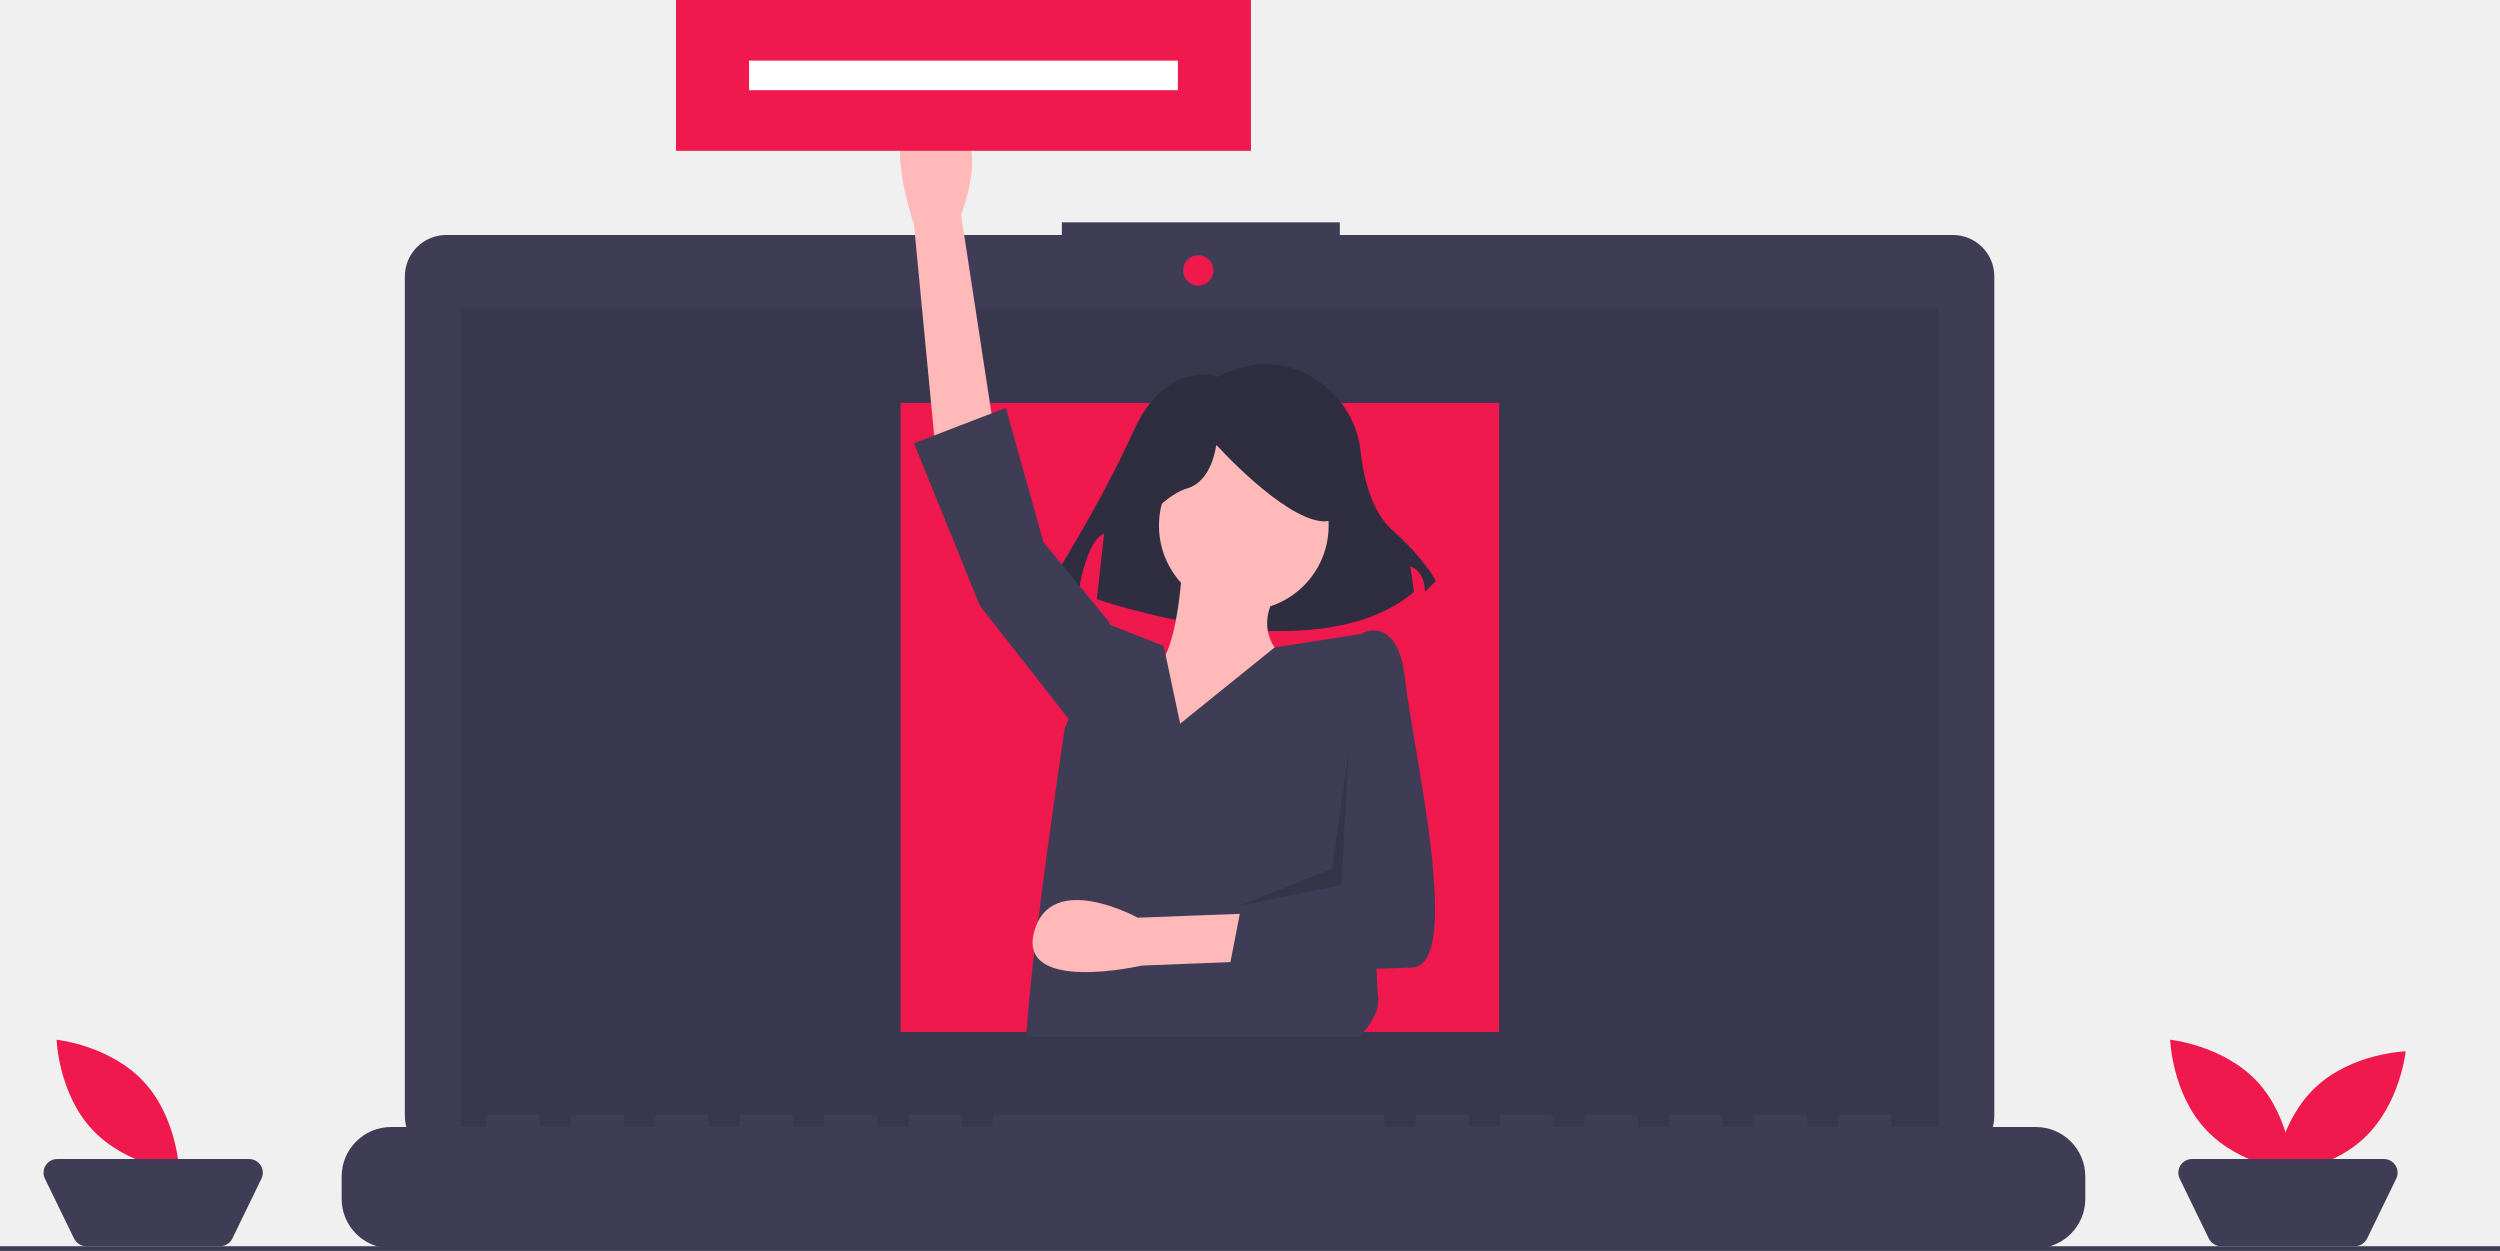
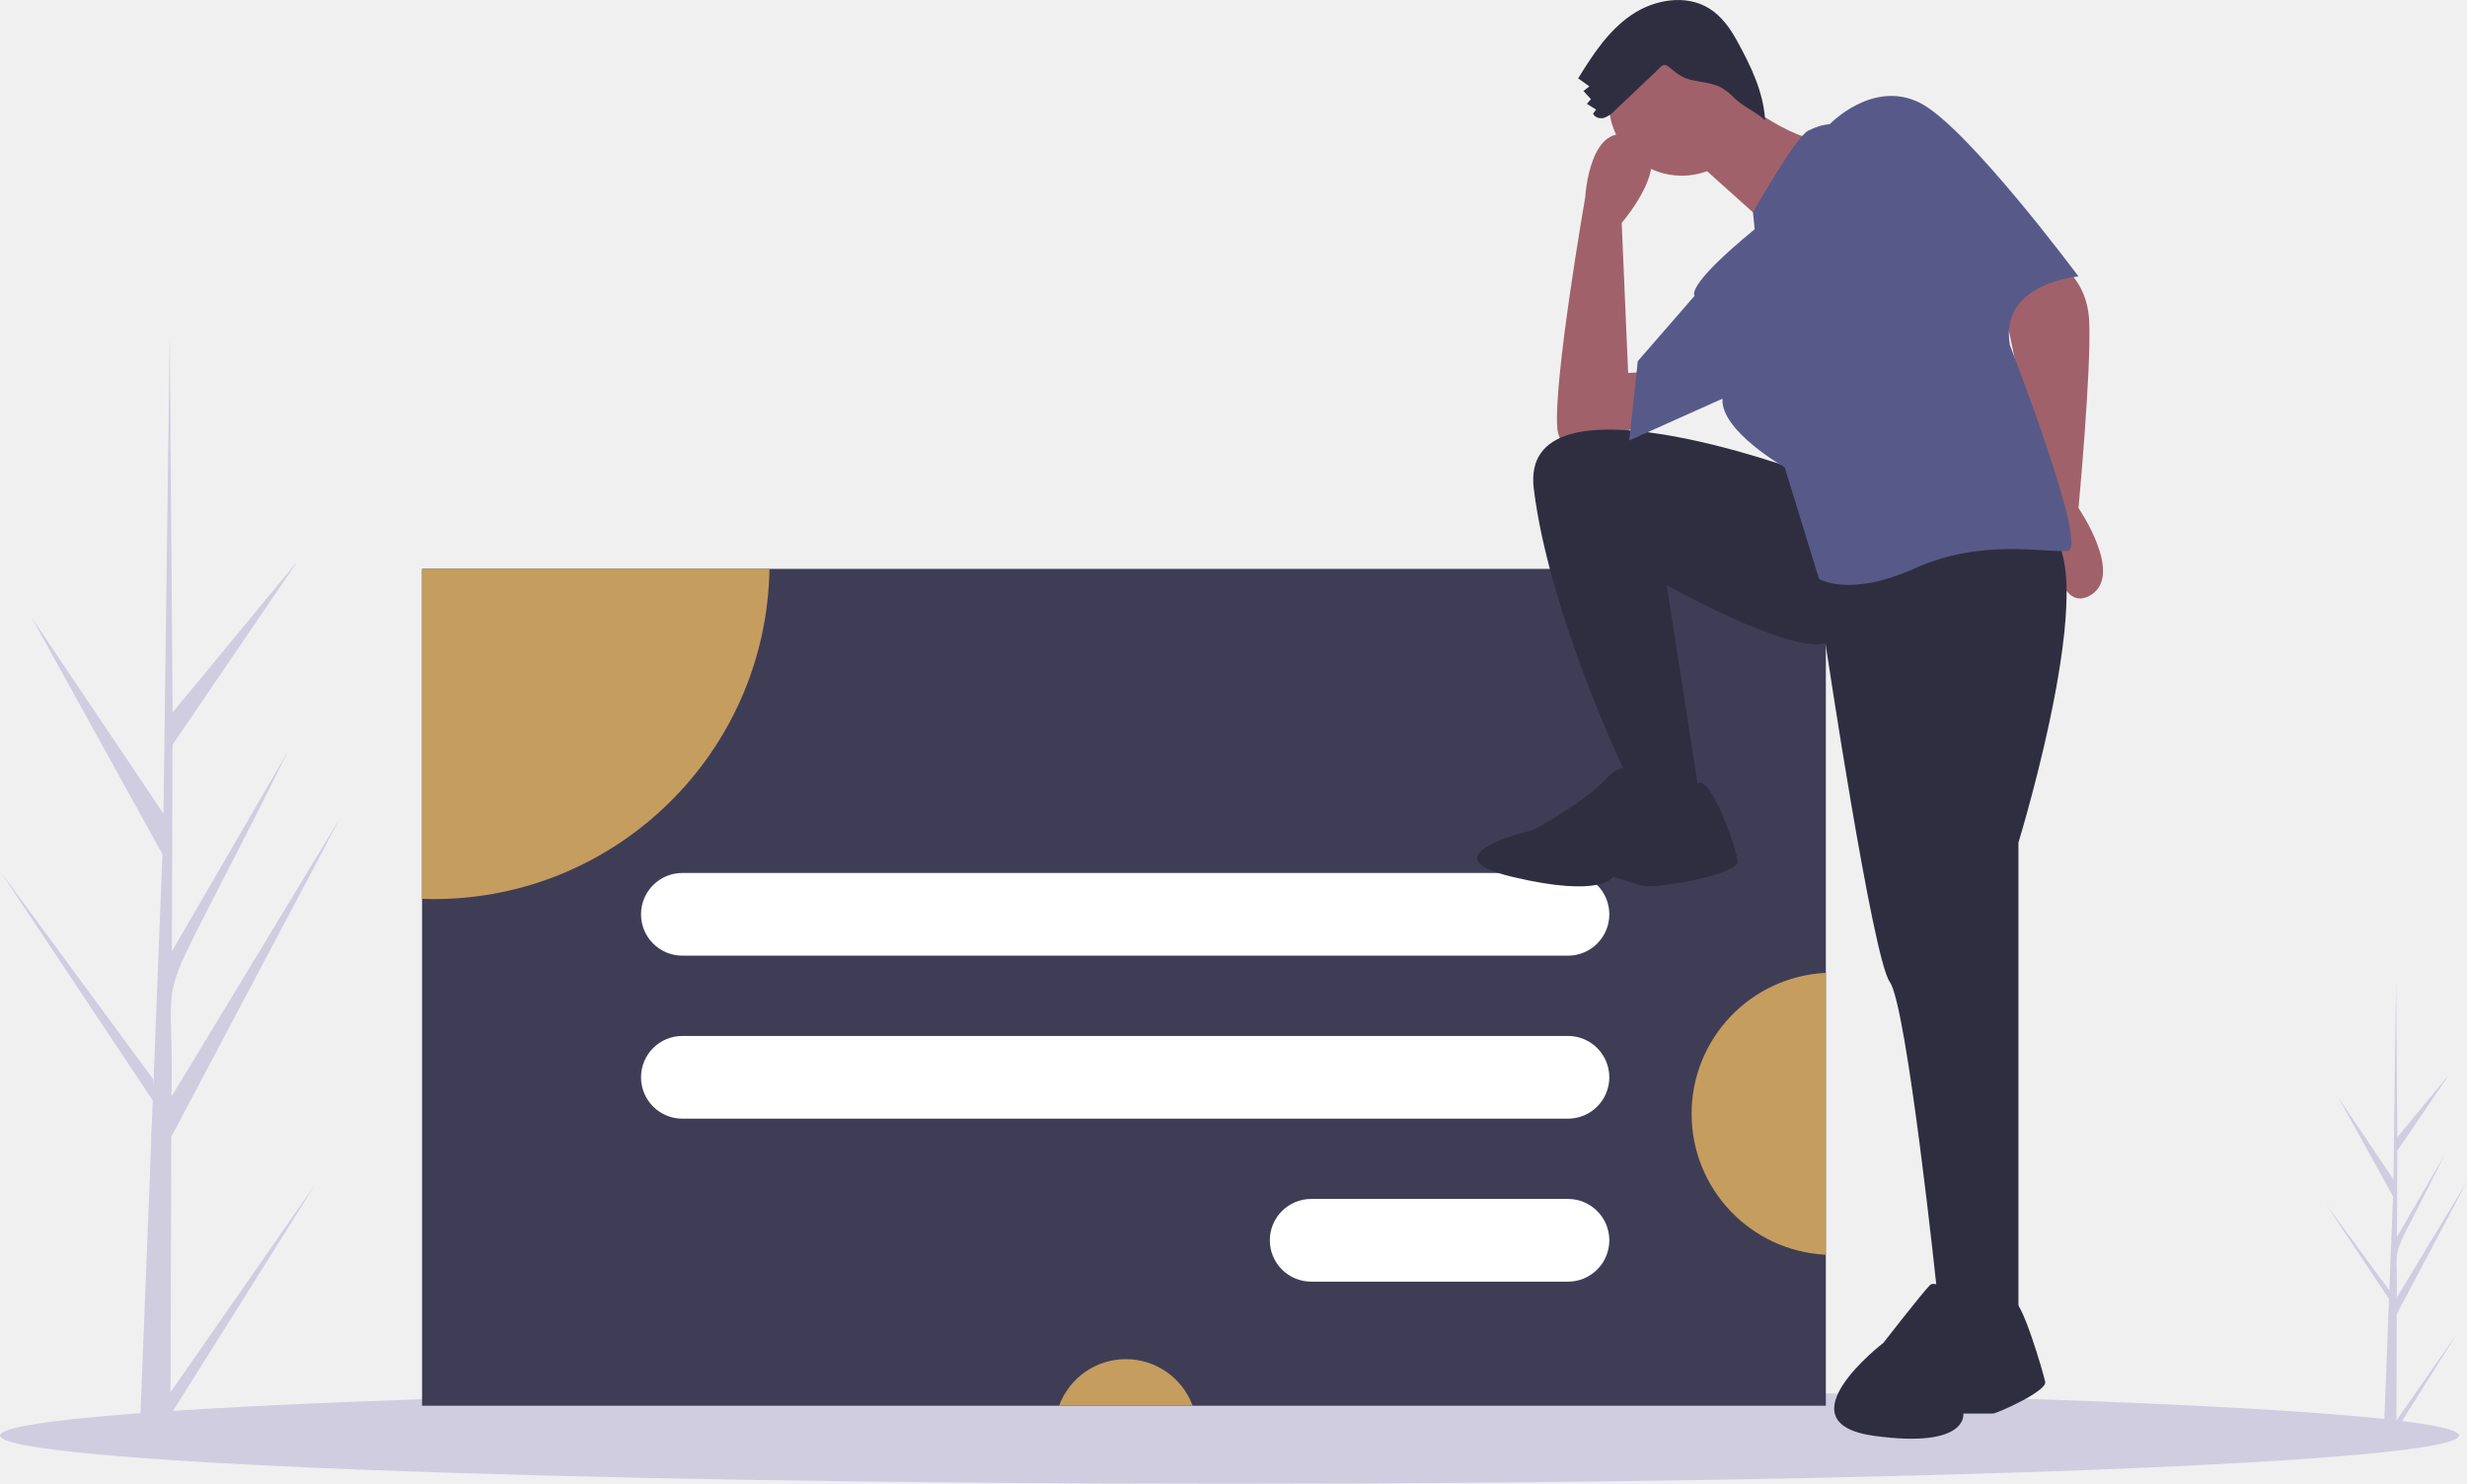
- <svg xmlns="http://www.w3.org/2000/svg" id="b665ac0c-e2fc-4bb5-9b25-39c3bd142587" data-name="Layer 1" width="1061" height="530.892" viewBox="0 0 1061 530.892">
-   <path d="M898.293,284.281H638.123v-5.362h-117.971v5.362H258.91a17.599,17.599,0,0,0-17.599,17.599V658.131A17.599,17.599,0,0,0,258.91,675.73H898.293a17.599,17.599,0,0,0,17.599-17.599V301.879A17.599,17.599,0,0,0,898.293,284.281Z" transform="translate(-69.5 -184.5538)" fill="#3f3d56" />
-   <rect x="195.406" y="130.828" width="627.391" height="353.913" opacity="0.1" />
-   <circle cx="508.565" cy="114.742" r="6.435" fill="#ef194d" />
-   <path d="M933.507,662.86H872.278v-4.412a.875.875,0,0,0-.875-.875h-20.993a.875.875,0,0,0-.875.875v4.412H836.415v-4.412a.875.875,0,0,0-.875-.875H814.547a.875.875,0,0,0-.875.875v4.412H800.552v-4.412a.875.875,0,0,0-.875-.875H778.684a.875.875,0,0,0-.875.875v4.412H764.689v-4.412a.875.875,0,0,0-.875-.875H742.822a.875.875,0,0,0-.875.875v4.412H728.826v-4.412a.875.875,0,0,0-.875-.875H706.959a.875.875,0,0,0-.875.875v4.412H692.963v-4.412a.875.875,0,0,0-.875-.875H671.096a.875.875,0,0,0-.875.875v4.412H657.1v-4.412a.875.875,0,0,0-.875-.875H491.781a.875.875,0,0,0-.875.875v4.412H477.786v-4.412a.875.875,0,0,0-.875-.875H455.918a.875.875,0,0,0-.875.875v4.412H441.923v-4.412a.875.875,0,0,0-.875-.875h-20.993a.875.875,0,0,0-.875.875v4.412H406.06v-4.412a.875.875,0,0,0-.875-.875H384.193a.875.875,0,0,0-.875.875v4.412H370.197v-4.412a.875.875,0,0,0-.875-.875H348.33a.875.875,0,0,0-.875.875v4.412H334.335v-4.412a.875.875,0,0,0-.875-.875H312.467a.875.875,0,0,0-.875.875v4.412H298.472v-4.412a.875.875,0,0,0-.875-.875H276.604a.875.875,0,0,0-.875.875v4.412h-40.236A20.993,20.993,0,0,0,214.5,683.853v9.492a20.993,20.993,0,0,0,20.993,20.993H933.507A20.993,20.993,0,0,0,954.5,693.346v-9.492A20.993,20.993,0,0,0,933.507,662.86Z" transform="translate(-69.5 -184.5538)" fill="#3f3d56" />
-   <rect x="382.209" y="171" width="254" height="267" fill="#ef194d" />
-   <path d="M586.05,344.47s-21.658-7.735-35.581,23.205-35.581,64.975-35.581,64.975l12.376,3.094s3.094-21.658,10.829-24.752l-3.094,27.846s92.821,32.487,134.591-3.094l-1.547-10.829s6.188,1.547,6.188,10.829l4.641-4.641s-4.641-9.282-18.564-21.658c-9.139-8.123-12.279-23.577-13.358-33.24a40.224,40.224,0,0,0-9.261-21.905C628.436,343.577,611.576,332.179,586.05,344.47Z" transform="translate(-69.5 -184.5538)" fill="#2f2e41" />
-   <path d="M466.371,373.661l-9-94s-18-51,9-47,11,43,11,43l15,98Z" transform="translate(-69.5 -184.5538)" fill="#ffb9b9" />
-   <circle cx="527.871" cy="223.107" r="36" fill="#ffb9b9" />
-   <path d="M571.371,423.661s-2,41-12,44-38,36-25,46,88,3,88,3l-7-52s-16-11-3-30Z" transform="translate(-69.5 -184.5538)" fill="#ffb9b9" />
-   <path d="M646.439,624.554H505.039c.51-9.05,1.79-21.83,3.43-35.88.5-4.26,1.03-8.65,1.58-13.08,4.85-39.05,11.32-81.93,11.32-81.93l1.7-3.93,17.3-40.07.18.07,22.82,8.93.81,3.84,6.19,29.16,40.05-32.33,36.95-5.78,2.5-.39,4.5,42.5s-.2,9.5-.41,23.03c-.24,15.55-.5,36.43-.48,54.32.01,8.55.08,16.42.25,22.7.14,5.29.35,9.46.64,11.95C655.039,613.334,651.479,619.224,646.439,624.554Z" transform="translate(-69.5 -184.5538)" fill="#3f3d56" />
-   <polygon points="471.871 270.107 470.871 264.107 442.871 230.107 426.871 173.107 387.871 188.107 415.871 257.107 455.871 308.107 471.871 270.107" fill="#3f3d56" />
-   <path d="M550.077,411.966s12.376-17.017,23.205-20.111,12.376-18.564,12.376-18.564,27.846,30.94,44.864,32.487,1.547-37.129,1.547-37.129l-30.94-7.735-29.393,3.094L548.53,379.479Z" transform="translate(-69.5 -184.5538)" fill="#2f2e41" />
-   <path d="M649.709,590.554l-95.672,3.795s-52.72,12.068-45.667-14.3,43.974-6.026,43.974-6.026l99.071-3.729Z" transform="translate(-69.5 -184.5538)" fill="#ffb9b9" />
-   <path d="M638.871,460.161l9-7s15-8,18,20,25,121,3,122-78,2-78,2l6-31,46-3Z" transform="translate(-69.5 -184.5538)" fill="#3f3d56" />
-   <polygon points="572.371 318.607 569.371 375.607 525.371 384.607 565.371 368.607 572.371 318.607" opacity="0.15" />
-   <rect x="286.9" width="244" height="64" fill="#ef194d" />
-   <rect y="528.892" width="1061" height="2" fill="#3f3d56" />
-   <path d="M1027.457,643.582c14.376,15.426,15.119,38.1,15.119,38.1s-22.565-2.338-36.941-17.764-15.119-38.1-15.119-38.1S1013.081,628.156,1027.457,643.582Z" transform="translate(-69.5 -184.5538)" fill="#ef194d" />
-   <path d="M1072.714,667.661c-15.426,14.376-38.1,15.119-38.1,15.119s2.338-22.565,17.764-36.941,38.1-15.119,38.1-15.119S1088.141,653.285,1072.714,667.661Z" transform="translate(-69.5 -184.5538)" fill="#ef194d" />
-   <path d="M1068.88,713.446H1012.141a5.803,5.803,0,0,1-5.219-3.265l-12.353-25.393a5.803,5.803,0,0,1,5.219-8.342h81.446a5.803,5.803,0,0,1,5.219,8.342l-12.353,25.393A5.803,5.803,0,0,1,1068.88,713.446Z" transform="translate(-69.5 -184.5538)" fill="#3f3d56" />
-   <path d="M130.457,643.582c14.376,15.426,15.119,38.1,15.119,38.1s-22.565-2.338-36.941-17.764-15.119-38.1-15.119-38.1S116.081,628.156,130.457,643.582Z" transform="translate(-69.5 -184.5538)" fill="#ef194d" />
-   <path d="M162.88,713.446H106.141a5.803,5.803,0,0,1-5.219-3.265l-12.353-25.393a5.803,5.803,0,0,1,5.219-8.342h81.446a5.803,5.803,0,0,1,5.219,8.342l-12.353,25.393A5.803,5.803,0,0,1,162.88,713.446Z" transform="translate(-69.5 -184.5538)" fill="#3f3d56" />
-   <rect x="317.9" y="25.723" width="182" height="12.554" fill="#fff" />
+ <svg xmlns="http://www.w3.org/2000/svg" id="b59c9f89-c93e-413f-a14b-776784e615e2" data-name="Layer 1" width="1075.516" height="646.899" viewBox="0 0 1075.516 646.899">
+   <path d="M136.593,733.557l63.431-91.138L136.561,743.471l-.037,10.369q-6.785-.057-13.433-.441c-.02-2.354,5.371-131.899,5.142-134.243.313-.089.488-12.252.613-12.785L62.578,506.777,128.916,596.945l.198,2.666,3.935-100.648L76.086,395.895,133.5,481.278c.021-1.369,2.717-208.023,2.744-209.298.016.677,1.254,164.455,1.263,165.145l54.479-65.923-54.531,80.088-.279,90.079,50.556-87.108C124.639,581.295,138.602,536.842,136.99,604.702l73.436-121.291L136.927,622.176Z" transform="translate(-62.24207 -126.5504)" fill="#d0cde1" />
+   <path d="M1106.99,745.93l26.433-37.98-26.447,42.111-.015,4.321q-2.828-.024-5.598-.184c-.008-.981,2.238-54.966,2.143-55.942.13-.037.204-5.106.255-5.328L1076.146,651.426l27.645,37.575.082,1.111,1.64-41.942-23.738-42.951,23.926,35.581c.009-.571,1.132-86.688,1.143-87.22.007.282.522,68.533.526,68.82l22.703-27.472L1107.349,628.303l-.116,37.538,21.068-36.3c-26.293,52.938-20.474,34.413-21.145,62.692l30.602-50.545-30.629,57.827Z" transform="translate(-62.24207 -126.5504)" fill="#d0cde1" />
+   <ellipse cx="536" cy="625.899" rx="536" ry="21" fill="#d0cde1" />
+   <rect x="184" y="248.031" width="612" height="364.87" fill="#3f3d56" />
+   <path d="M397.702,374.581a146.354,146.354,0,0,1-146.32,143.97c-1.72,0-3.43-.03-5.14-.09V374.581Z" transform="translate(-62.24207 -126.5504)" fill="#c59d5f" />
+   <path d="M582.179,739.451H523.972a31.008,31.008,0,0,1,58.207,0Z" transform="translate(-62.24207 -126.5504)" fill="#c59d5f" />
+   <path d="M858.242,550.721v122.9a61.523,61.523,0,0,1,0-122.9Z" transform="translate(-62.24207 -126.5504)" fill="#c59d5f" />
+   <rect x="279.459" y="380.615" width="422.142" height="36.062" rx="18.031" fill="#fff" />
+   <rect x="279.459" y="451.679" width="422.142" height="36.062" rx="18.031" fill="#fff" />
+   <rect x="553.597" y="522.743" width="148.004" height="36.062" rx="18.031" fill="#fff" />
+   <path d="M955.294,238.67s16.829,6.545,17.764,28.048-4.675,81.339-4.675,81.339,20.568,29.918,4.675,38.332-17.764-33.657-17.764-33.657l-18.699-88.818S947.814,237.735,955.294,238.67Z" transform="translate(-62.24207 -126.5504)" fill="#a0616a" />
+   <path d="M783.267,307.855s-40.202,26.178-42.072,5.61S753.349,212.492,753.349,212.492s1.87-34.592,21.503-26.178-5.61,37.397-5.61,37.397l2.805,65.445,18.699-.935Z" transform="translate(-62.24207 -126.5504)" fill="#a0616a" />
+   <path d="M847.777,332.163s-123.411-45.812-116.866,7.479,38.332,120.606,38.332,120.606l11.219,17.764h23.373L788.876,381.714s53.291,29.918,69.185,25.243c0,0,20.568,137.435,28.048,147.719s20.568,134.63,20.568,134.63l12.154,14.959h23.373V493.906s40.202-130.89,9.349-137.435S847.777,332.163,847.777,332.163Z" transform="translate(-62.24207 -126.5504)" fill="#2f2e41" />
+   <path d="M777.657,465.858s-5.61-10.284-14.959,0-31.788,22.438-31.788,22.438-48.616,11.219-9.349,20.568,43.942,0,43.942,0,6.545,1.87,12.154,3.74S819.729,507.93,819.729,502.32s-12.379-39.134-17.408-34.058S777.657,465.858,777.657,465.858Z" transform="translate(-62.24207 -126.5504)" fill="#2f2e41" />
+   <path d="M920.623,695.011s-13.785-11.352-17.029-8.109-20.272,25.138-20.272,25.138-45.41,34.868-4.054,40.544,38.923-9.731,38.923-9.731h12.974c1.622,0,23.516-9.731,22.705-13.785s-10.542-37.116-13.785-34.776S920.623,695.011,920.623,695.011Z" transform="translate(-62.24207 -126.5504)" fill="#2f2e41" />
+   <circle cx="733.179" cy="44.805" r="31.788" fill="#a0616a" />
+   <path d="M817.859,167.615s24.308,20.568,41.137,20.568S834.688,226.516,834.688,226.516l-36.462-32.723Z" transform="translate(-62.24207 -126.5504)" fill="#a0616a" />
+   <path d="M827.208,226.516l-.728-7.366s18.492-32.836,24.101-35.641,9.349-2.805,9.349-2.805,18.699-19.634,39.267-9.349,69.185,75.729,69.185,75.729-34.592,2.805-29.918,29.918c0,0,34.592,88.818,25.243,89.753s-37.397-5.61-66.38,7.479-42.072,4.675-42.072,4.675l-14.959-48.616s-28.048-15.894-27.113-29.918L772.515,318.607l3.74-34.592,24.776-28.515S796.356,251.759,827.208,226.516Z" transform="translate(-62.24207 -126.5504)" fill="#575a89" />
+   <path d="M766.18,174.792a11.737,11.737,0,0,1-4.616,3.144c-1.811.511-4.092-.116-4.813-1.853l1.344-1.749-4.029-2.504,1.756-2.06-3.246-3.524,2.562-2.032-4.877-3.488c6.321-10.315,13.157-20.758,23.137-27.596s23.925-9.267,34.148-2.8c5.308,3.358,9.061,8.687,12.068,14.202,6.047,11.09,11.376,21.901,12.163,34.508-3.798-3.699-9.343-5.783-13.141-9.482a28.463,28.463,0,0,0-5.669-4.641c-3.973-2.24-8.726-2.438-13.173-3.449-3.74-.85-6.166-2.535-8.995-4.945-3.366-2.867-3.503-1.758-6.901,1.469Q775.044,166.397,766.18,174.792Z" transform="translate(-62.24207 -126.5504)" fill="#2f2e41" />
</svg>
